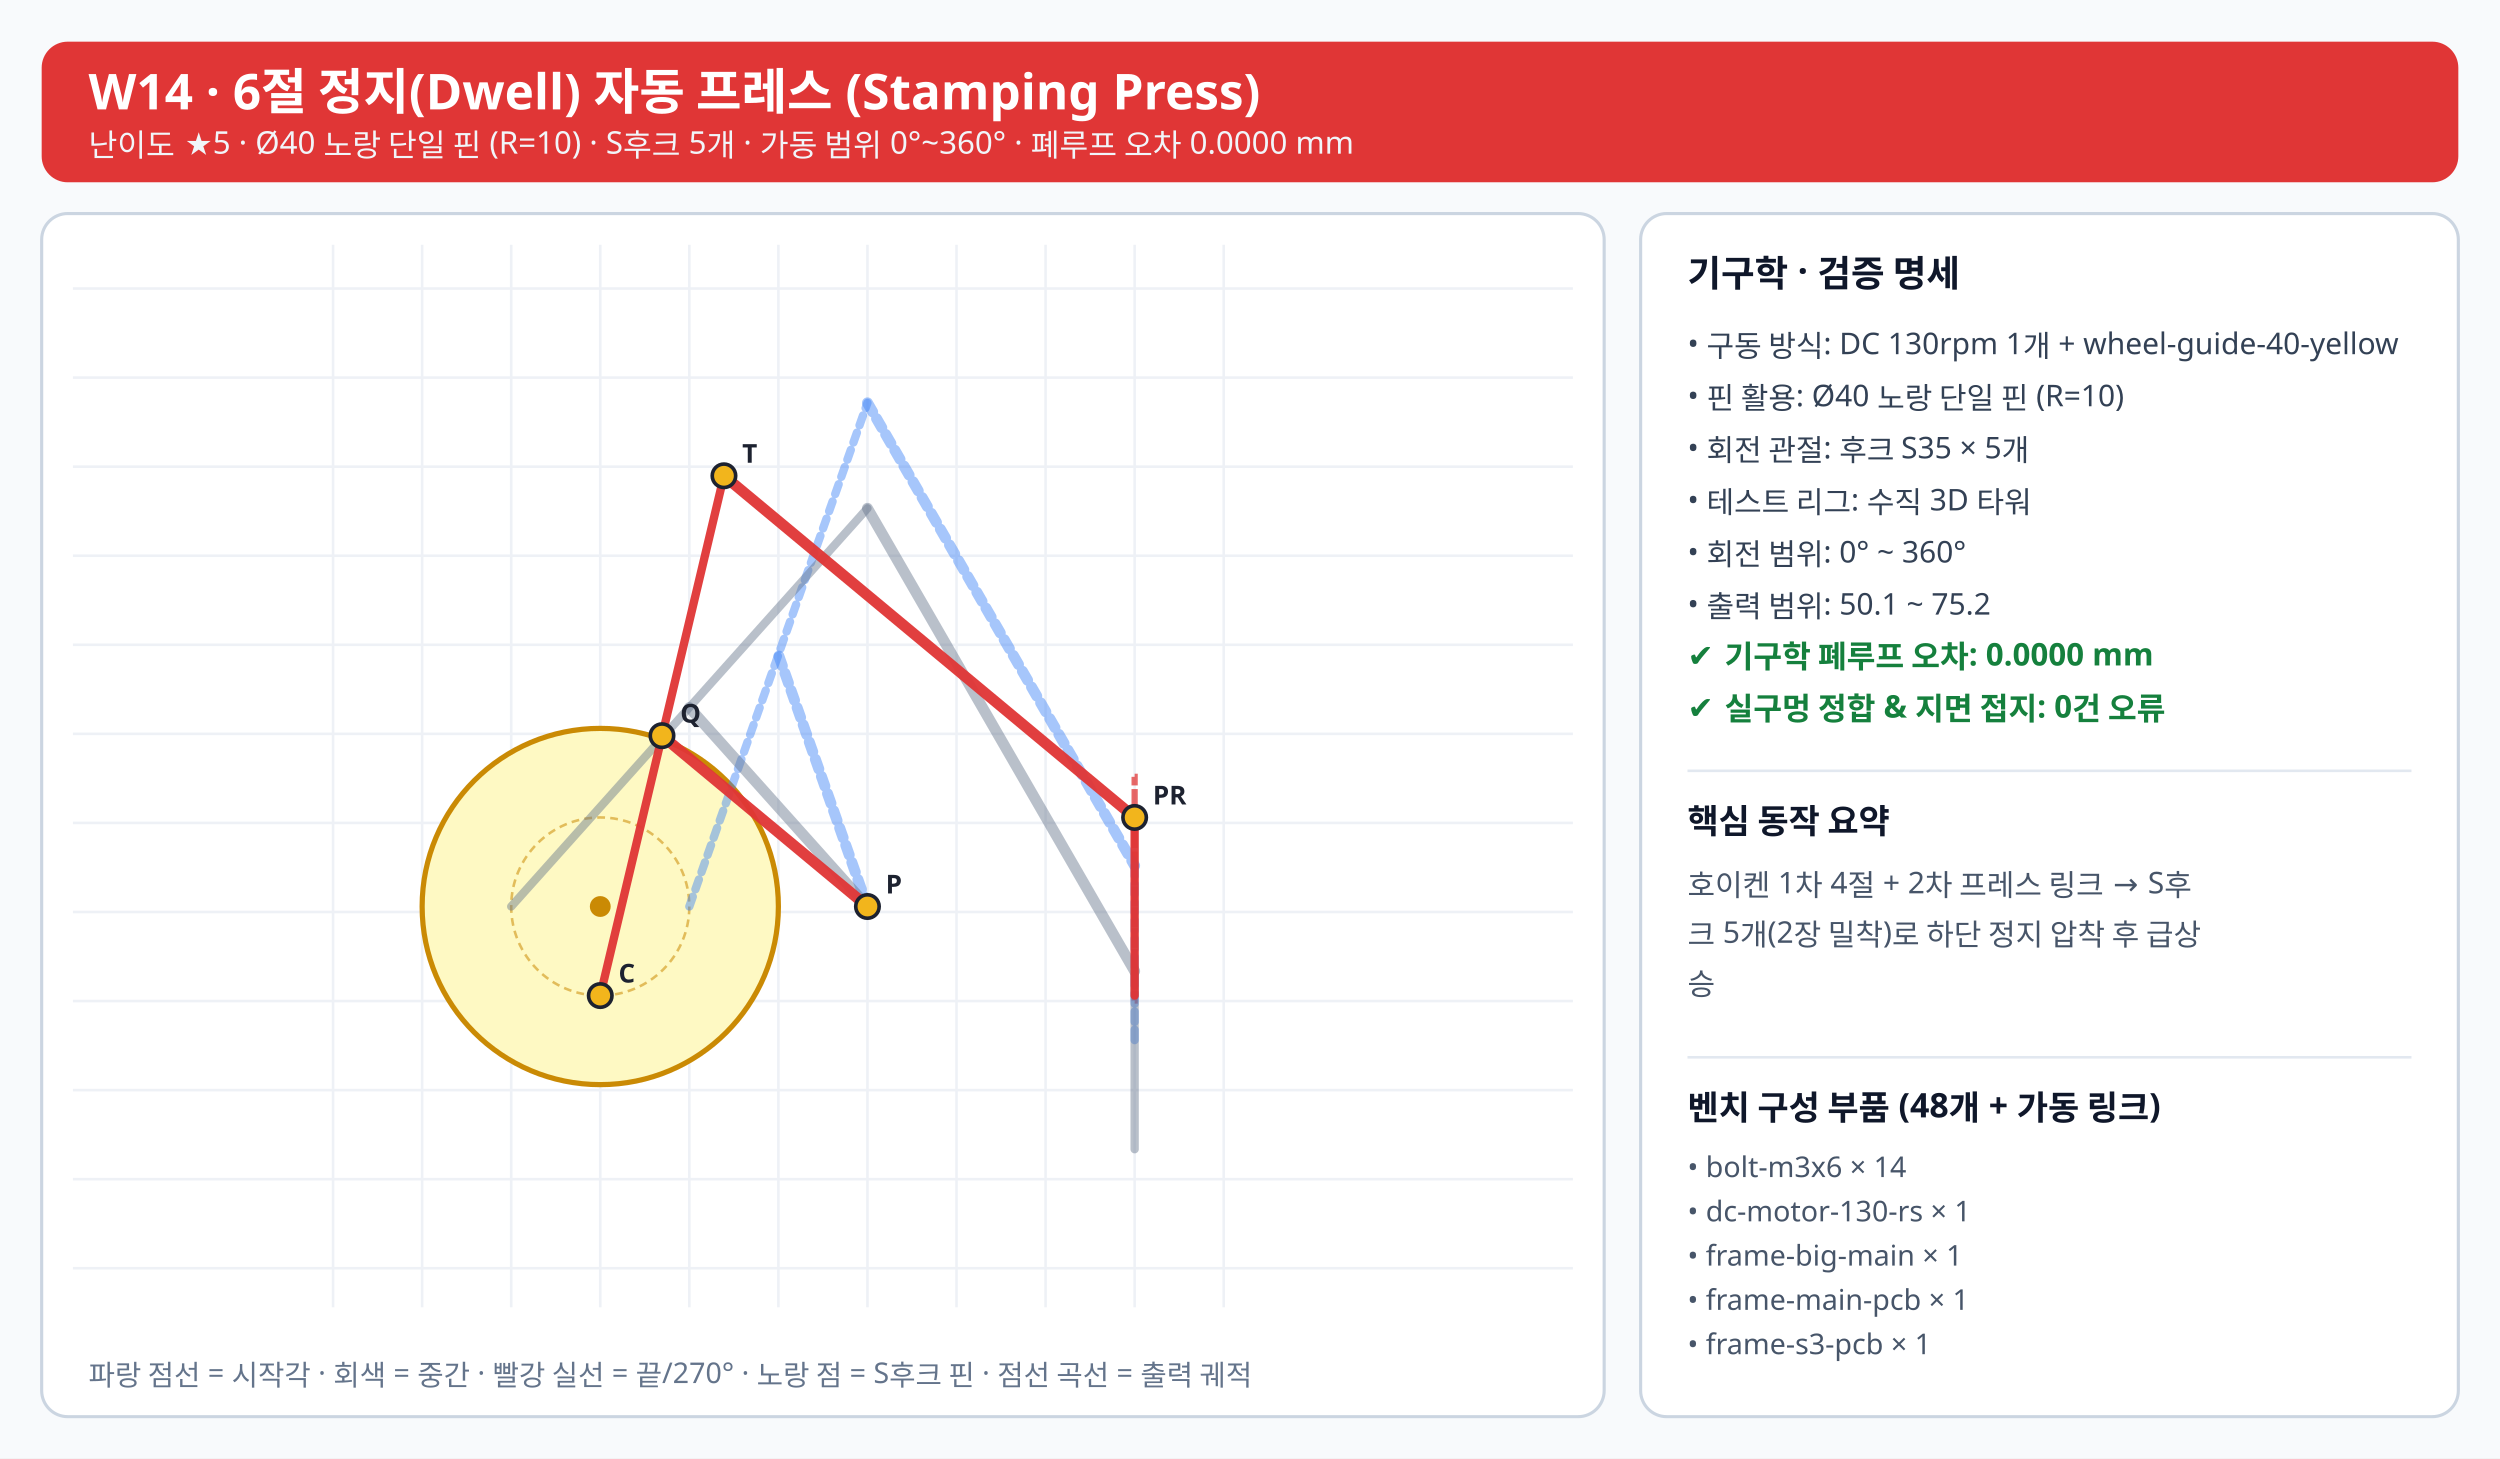
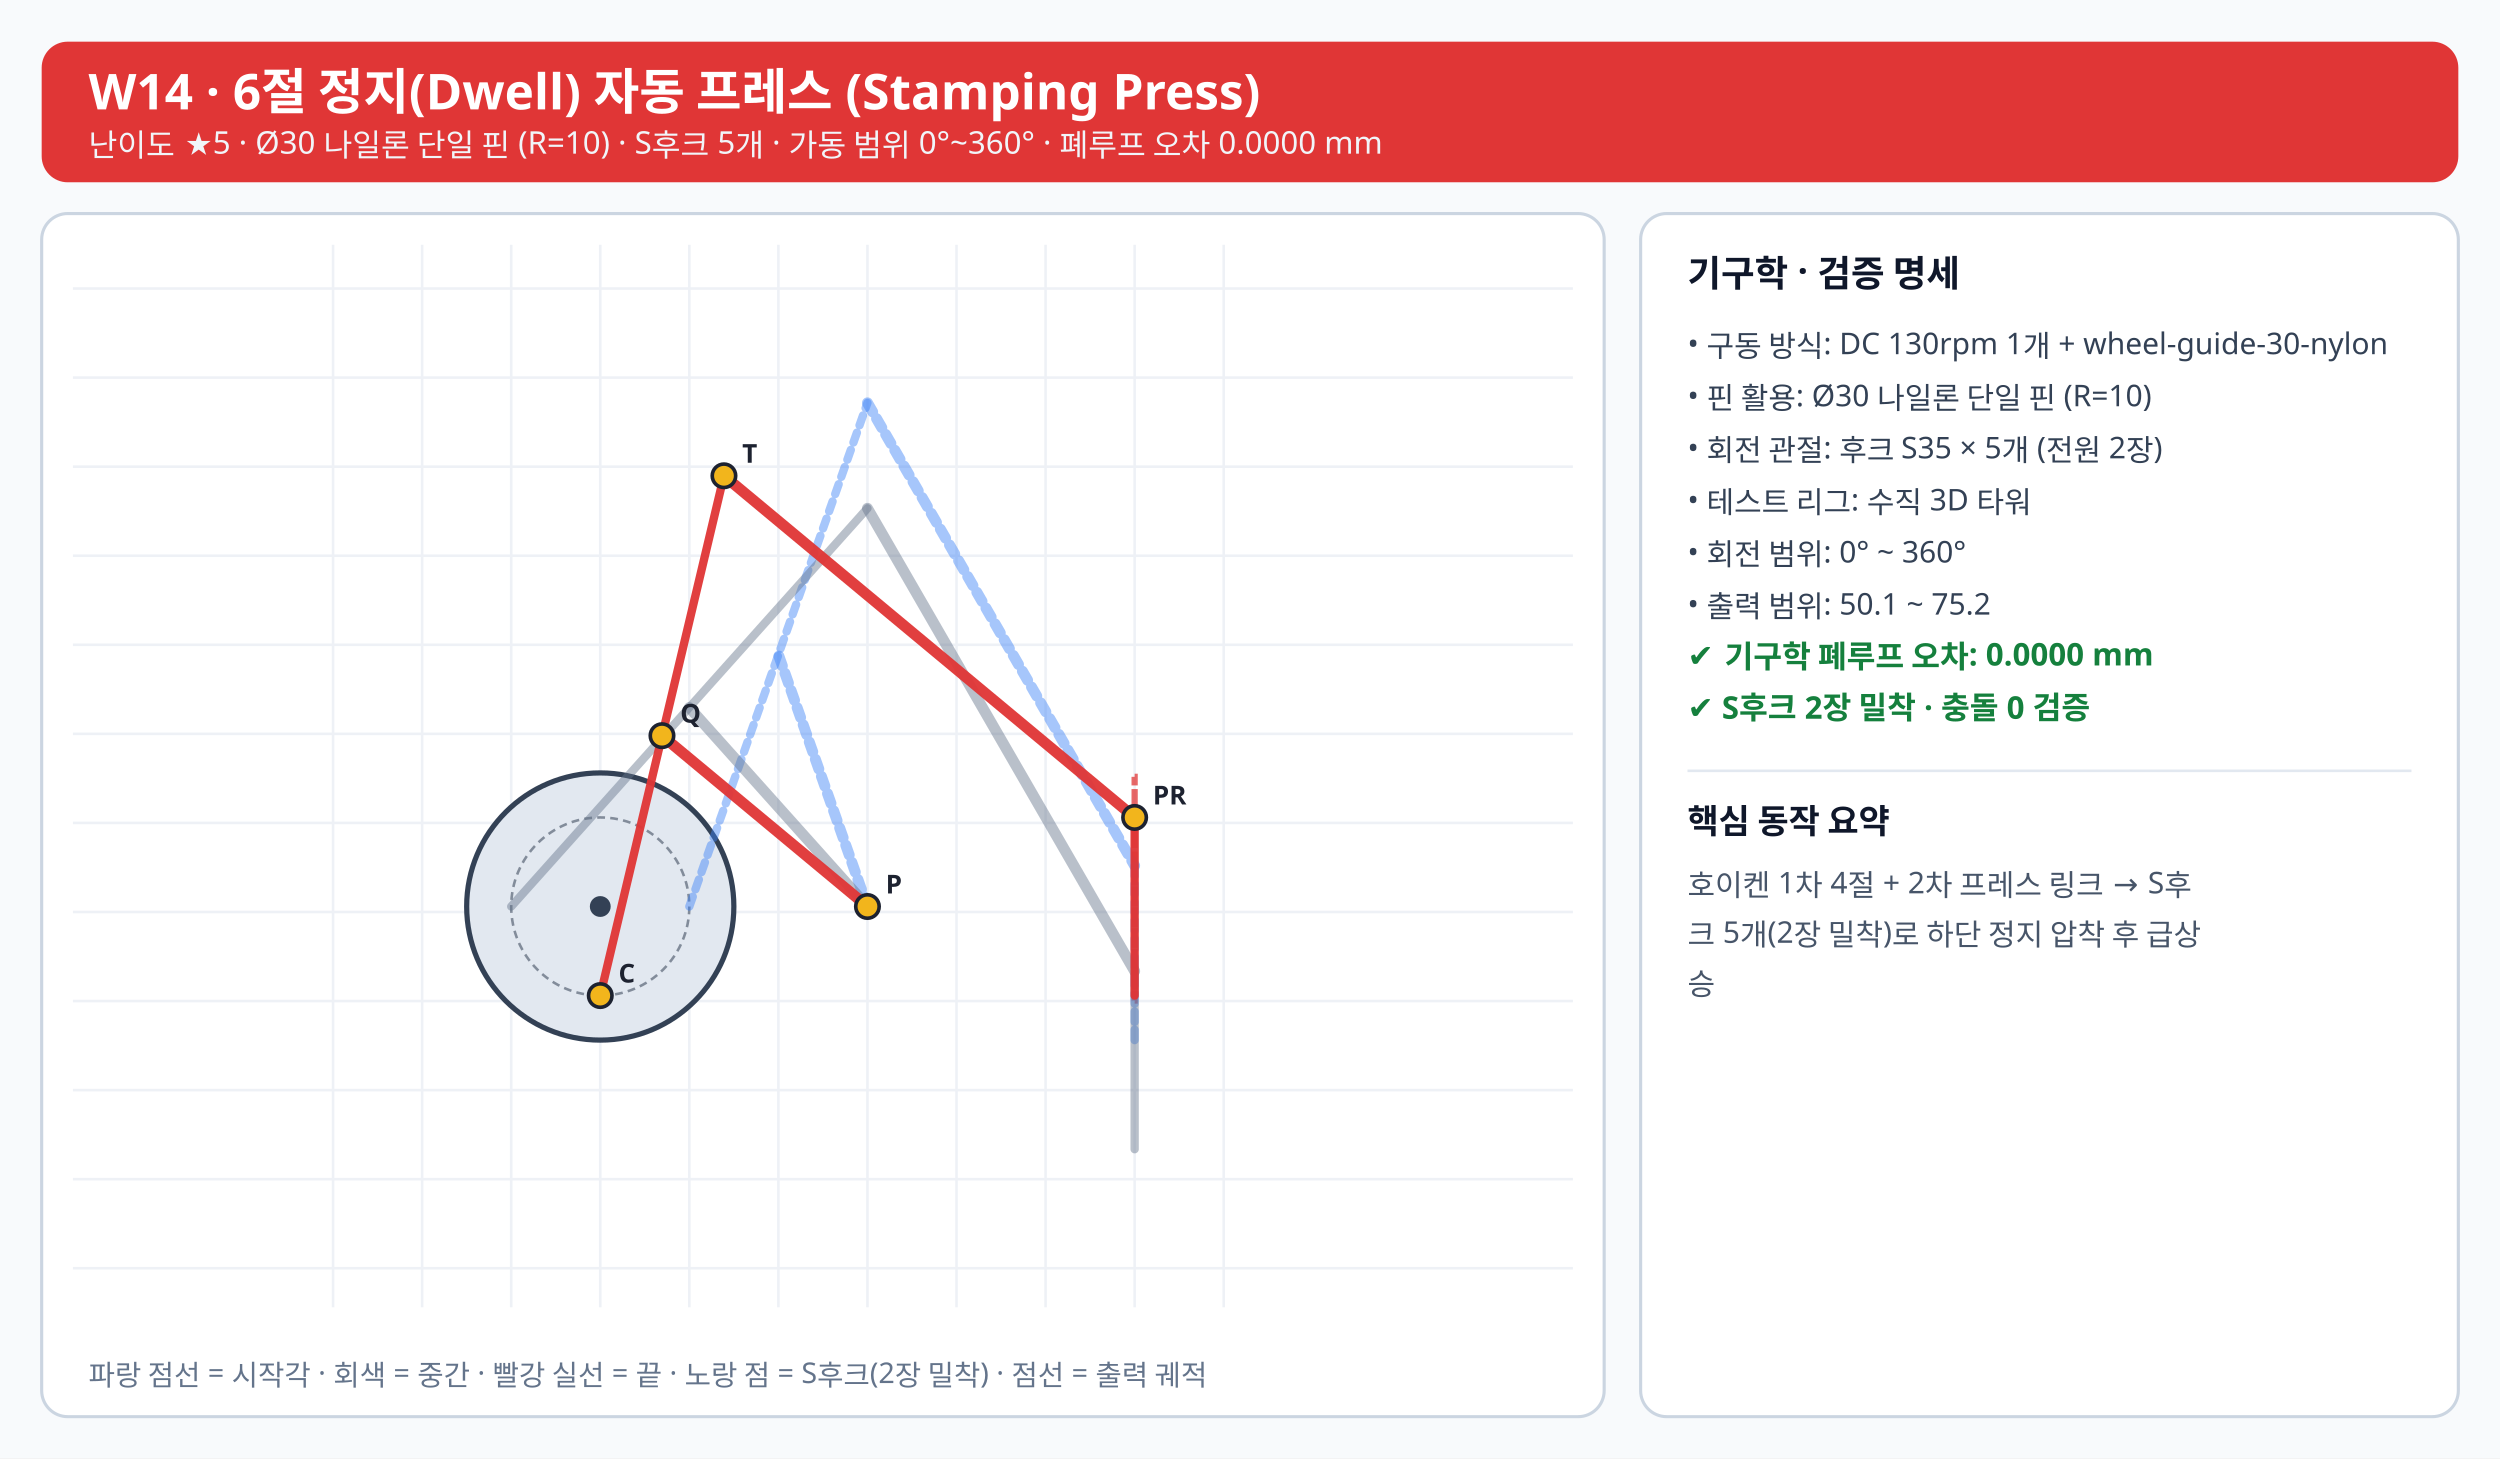
<svg xmlns="http://www.w3.org/2000/svg" viewBox="0 0 960 560" font-family="Pretendard,Apple SD Gothic Neo,sans-serif">
  <rect width="960" height="560" fill="#f8fafc" />
  <rect x="16" y="16" width="928" height="54" rx="10" fill="#e03636" />
  <text x="34" y="42" fill="#fff" font-size="19" font-weight="800">W14 · 6절 정지(Dwell) 자동 프레스 (Stamping Press)</text>
-   <text x="34" y="60" fill="#f1f5f9" font-size="12">난이도 ★5 · Ø40 노랑 단일 핀 (R=10) · S후크 5개 · 가동 범위 0°~360° · 폐루프 오차 0.0000 mm</text>
+   <text x="34" y="60" fill="#f1f5f9" font-size="12">난이도 ★5 · Ø30 나일론 단일 핀 (R=10) · S후크 5개 · 가동 범위 0°~360° · 폐루프 오차 0.0000 mm</text>
  <rect x="16" y="82" width="600" height="462" rx="10" fill="#fff" stroke="#cbd5e1" stroke-width="1.2" />
  <line x1="127.9" y1="94" x2="127.9" y2="502" stroke="#eef1f6" stroke-width="1" />
  <line x1="162.1" y1="94" x2="162.1" y2="502" stroke="#eef1f6" stroke-width="1" />
  <line x1="196.3" y1="94" x2="196.3" y2="502" stroke="#eef1f6" stroke-width="1" />
  <line x1="230.5" y1="94" x2="230.5" y2="502" stroke="#eef1f6" stroke-width="1" />
  <line x1="264.7" y1="94" x2="264.7" y2="502" stroke="#eef1f6" stroke-width="1" />
  <line x1="298.9" y1="94" x2="298.9" y2="502" stroke="#eef1f6" stroke-width="1" />
  <line x1="333.1" y1="94" x2="333.1" y2="502" stroke="#eef1f6" stroke-width="1" />
  <line x1="367.3" y1="94" x2="367.3" y2="502" stroke="#eef1f6" stroke-width="1" />
  <line x1="401.5" y1="94" x2="401.5" y2="502" stroke="#eef1f6" stroke-width="1" />
  <line x1="435.7" y1="94" x2="435.7" y2="502" stroke="#eef1f6" stroke-width="1" />
  <line x1="469.9" y1="94" x2="469.9" y2="502" stroke="#eef1f6" stroke-width="1" />
  <line x1="28" y1="487.0" x2="604" y2="487.0" stroke="#eef1f6" stroke-width="1" />
  <line x1="28" y1="452.8" x2="604" y2="452.8" stroke="#eef1f6" stroke-width="1" />
  <line x1="28" y1="418.6" x2="604" y2="418.6" stroke="#eef1f6" stroke-width="1" />
  <line x1="28" y1="384.4" x2="604" y2="384.4" stroke="#eef1f6" stroke-width="1" />
  <line x1="28" y1="350.2" x2="604" y2="350.2" stroke="#eef1f6" stroke-width="1" />
  <line x1="28" y1="316.0" x2="604" y2="316.0" stroke="#eef1f6" stroke-width="1" />
  <line x1="28" y1="281.8" x2="604" y2="281.8" stroke="#eef1f6" stroke-width="1" />
  <line x1="28" y1="247.6" x2="604" y2="247.6" stroke="#eef1f6" stroke-width="1" />
  <line x1="28" y1="213.4" x2="604" y2="213.4" stroke="#eef1f6" stroke-width="1" />
  <line x1="28" y1="179.2" x2="604" y2="179.2" stroke="#eef1f6" stroke-width="1" />
  <line x1="28" y1="145.0" x2="604" y2="145.0" stroke="#eef1f6" stroke-width="1" />
  <line x1="28" y1="110.8" x2="604" y2="110.8" stroke="#eef1f6" stroke-width="1" />
-   <circle cx="230.5" cy="348.1" r="68.4" fill="#fef9c3" stroke="#ca8a04" stroke-width="2.0" />
-   <circle cx="230.5" cy="348.1" r="34.2" fill="none" stroke="#ca8a04" stroke-width="1" stroke-opacity="0.55" stroke-dasharray="3 2" />
-   <circle cx="230.5" cy="348.1" r="4" fill="#ca8a04" />
+   <circle cx="230.5" cy="348.1" r="51.3" fill="#e2e8f0" stroke="#334155" stroke-width="2.0" />
+   <circle cx="230.5" cy="348.1" r="34.2" fill="none" stroke="#334155" stroke-width="1" stroke-opacity="0.55" stroke-dasharray="3 2" />
+   <circle cx="230.5" cy="348.1" r="4" fill="#334155" />
  <polyline points="435.7,332.4 435.7,334.3 435.7,336.3 435.7,338.2 435.7,340.1 435.7,342.0 435.7,343.8 435.7,345.6 435.7,347.4 435.7,349.2 435.7,350.9 435.7,352.5 435.7,354.1 435.7,355.7 435.7,357.2 435.7,358.7 435.7,360.1 435.7,361.5 435.7,362.8 435.7,364.1 435.7,365.3 435.7,366.5 435.7,367.6 435.7,368.6 435.7,369.7 435.7,370.7 435.7,371.6 435.7,372.5 435.7,373.3 435.7,374.1 435.7,374.9 435.7,375.6 435.7,376.3 435.7,377.0 435.7,377.6 435.7,378.2 435.7,378.7 435.7,379.2 435.7,379.7 435.7,380.2 435.7,380.6 435.7,381.0 435.7,381.4 435.7,381.7 435.7,382.0 435.7,382.3 435.7,382.6 435.7,382.9 435.7,383.1 435.7,383.3 435.7,383.5 435.7,383.6 435.7,383.8 435.7,383.9 435.7,384.0 435.7,384.1 435.7,384.1 435.7,384.2 435.7,384.2 435.7,384.2 435.7,384.1 435.7,384.1 435.7,384.0 435.7,384.0 435.7,383.9 435.7,383.7 435.7,383.6 435.7,383.4 435.7,383.2 435.7,383.0 435.7,382.8 435.7,382.5 435.7,382.3 435.7,382.0 435.7,381.6 435.7,381.3 435.7,380.9 435.7,380.5 435.7,380.1 435.7,379.6 435.7,379.2 435.7,378.7 435.7,378.1 435.7,377.6 435.7,377.0 435.7,376.4 435.7,375.7 435.7,375.1 435.7,374.4 435.7,373.7 435.7,372.9 435.7,372.1 435.7,371.3 435.7,370.5 435.7,369.6 435.7,368.7 435.7,367.7 435.7,366.8 435.7,365.8 435.7,364.8 435.7,363.7 435.7,362.6 435.7,361.5 435.7,360.4 435.7,359.2 435.7,358.0 435.7,356.8 435.7,355.5 435.7,354.2 435.7,352.9 435.7,351.6 435.7,350.2 435.7,348.8 435.7,347.4 435.7,346.0 435.7,344.6 435.7,343.1 435.7,341.6 435.7,340.1 435.7,338.6 435.7,337.1 435.7,335.5 435.7,334.0 435.7,332.4 435.7,330.8 435.7,329.3 435.7,327.7 435.7,326.1 435.7,324.6 435.7,323.0 435.7,321.4 435.7,319.9 435.7,318.4 435.7,316.9 435.7,315.4 435.7,313.9 435.7,312.5 435.7,311.2 435.7,309.8 435.7,308.5 435.7,307.3 435.7,306.1 435.7,305.0 435.7,303.9 435.7,303.0 435.7,302.1 435.7,301.2 435.7,300.5 435.7,299.9 435.7,299.4 435.7,298.9 435.7,298.6 435.7,298.4 435.7,298.3 435.7,298.3 435.7,298.5 435.7,298.7 435.7,299.1 435.7,299.6 435.7,300.2 435.7,300.9 435.7,301.8 435.7,302.7 435.7,303.8 435.7,304.9 435.7,306.2 435.7,307.5 435.7,309.0 435.7,310.5 435.7,312.0 435.7,313.7 435.7,315.4 435.7,317.2 435.7,319.0 435.7,320.8 435.7,322.7 435.7,324.6 435.7,326.5 435.7,328.5 435.7,330.4 435.7,332.4" fill="none" stroke="#e03636" stroke-width="2.4" stroke-opacity="0.75" stroke-dasharray="5 3" />
  <line x1="264.7" y1="348.1" x2="333.1" y2="154.7" stroke="#3b82f6" stroke-width="3.2" stroke-linecap="round" stroke-opacity="0.45" stroke-dasharray="4 3" />
  <line x1="333.1" y1="348.1" x2="298.9" y2="251.4" stroke="#3b82f6" stroke-width="4.2" stroke-linecap="round" stroke-opacity="0.45" stroke-dasharray="4 3" />
  <line x1="333.1" y1="154.7" x2="435.7" y2="332.4" stroke="#3b82f6" stroke-width="4.2" stroke-linecap="round" stroke-opacity="0.45" stroke-dasharray="4 3" />
  <line x1="435.7" y1="332.4" x2="435.7" y2="400.8" stroke="#3b82f6" stroke-width="3.2" stroke-linecap="round" stroke-opacity="0.45" stroke-dasharray="4 3" />
  <line x1="196.3" y1="348.1" x2="333.1" y2="195.2" stroke="#64748b" stroke-width="3.2" stroke-linecap="round" stroke-opacity="0.45" />
  <line x1="333.1" y1="348.1" x2="264.7" y2="271.7" stroke="#64748b" stroke-width="4.2" stroke-linecap="round" stroke-opacity="0.45" />
  <line x1="333.1" y1="195.2" x2="435.7" y2="372.9" stroke="#64748b" stroke-width="4.2" stroke-linecap="round" stroke-opacity="0.45" />
  <line x1="435.7" y1="372.9" x2="435.7" y2="441.3" stroke="#64748b" stroke-width="3.2" stroke-linecap="round" stroke-opacity="0.45" />
  <line x1="230.5" y1="382.3" x2="278.0" y2="182.7" stroke="#e03636" stroke-width="3.2" stroke-linecap="round" stroke-opacity="0.95" />
  <line x1="333.1" y1="348.1" x2="254.2" y2="282.5" stroke="#e03636" stroke-width="4.2" stroke-linecap="round" stroke-opacity="0.95" />
  <line x1="278.0" y1="182.7" x2="435.7" y2="313.9" stroke="#e03636" stroke-width="4.2" stroke-linecap="round" stroke-opacity="0.95" />
  <line x1="435.7" y1="313.9" x2="435.7" y2="382.3" stroke="#e03636" stroke-width="3.2" stroke-linecap="round" stroke-opacity="0.95" />
  <circle cx="230.5" cy="382.3" r="4.5" fill="#f2b51c" stroke="#1d2230" stroke-width="1.4" />
  <text x="237.5" y="377.3" font-size="10" font-weight="700" fill="#1d2230">C</text>
  <circle cx="254.2" cy="282.5" r="4.5" fill="#f2b51c" stroke="#1d2230" stroke-width="1.4" />
  <text x="261.2" y="277.5" font-size="10" font-weight="700" fill="#1d2230">Q</text>
  <circle cx="333.1" cy="348.1" r="4.5" fill="#f2b51c" stroke="#1d2230" stroke-width="1.4" />
  <text x="340.1" y="343.1" font-size="10" font-weight="700" fill="#1d2230">P</text>
  <circle cx="278.0" cy="182.7" r="4.5" fill="#f2b51c" stroke="#1d2230" stroke-width="1.4" />
  <text x="285.0" y="177.7" font-size="10" font-weight="700" fill="#1d2230">T</text>
  <circle cx="435.7" cy="313.9" r="4.5" fill="#f2b51c" stroke="#1d2230" stroke-width="1.4" />
  <text x="442.7" y="308.9" font-size="10" font-weight="700" fill="#1d2230">PR</text>
-   <text x="34" y="532" fill="#64748b" font-size="11">파랑 점선 = 시작각 · 회색 = 중간 · 빨강 실선 = 끝/270° · 노랑 점 = S후크 핀 · 점선 곡선 = 출력 궤적</text>
+   <text x="34" y="532" fill="#64748b" font-size="11">파랑 점선 = 시작각 · 회색 = 중간 · 빨강 실선 = 끝 · 노랑 점 = S후크(2장 밀착) · 점선 = 출력 궤적</text>
  <rect x="630" y="82" width="314" height="462" rx="10" fill="#fff" stroke="#cbd5e1" stroke-width="1.2" />
  <text x="648" y="110" fill="#0f172a" font-size="14" font-weight="800">기구학 · 검증 명세</text>
-   <text x="648" y="136" fill="#334155" font-size="11.5">• 구동 방식: DC 130rpm 1개 + wheel-guide-40-yellow</text>
-   <text x="648" y="156" fill="#334155" font-size="11.5">• 핀 활용: Ø40 노랑 단일 핀 (R=10)</text>
-   <text x="648" y="176" fill="#334155" font-size="11.5">• 회전 관절: 후크 S35 × 5개</text>
+   <text x="648" y="136" fill="#334155" font-size="11.5">• 구동 방식: DC 130rpm 1개 + wheel-guide-30-nylon</text>
+   <text x="648" y="156" fill="#334155" font-size="11.5">• 핀 활용: Ø30 나일론 단일 핀 (R=10)</text>
+   <text x="648" y="176" fill="#334155" font-size="11.5">• 회전 관절: 후크 S35 × 5개 (전원 2장)</text>
  <text x="648" y="196" fill="#334155" font-size="11.5">• 테스트 리그: 수직 3D 타워</text>
  <text x="648" y="216" fill="#334155" font-size="11.5">• 회전 범위: 0° ~ 360°</text>
  <text x="648" y="236" fill="#334155" font-size="11.5">• 출력 범위: 50.1 ~ 75.2</text>
  <text x="648" y="256" fill="#15803d" font-size="12" font-weight="800">✔ 기구학 폐루프 오차: 0.0000 mm</text>
-   <text x="648" y="276" fill="#15803d" font-size="12" font-weight="800">✔ 실구멍 정합 &amp; 지면 접지: 0건 오류</text>
+   <text x="648" y="276" fill="#15803d" font-size="12" font-weight="800">✔ S후크 2장 밀착 · 충돌 0 검증</text>
  <line x1="648" y1="296" x2="926" y2="296" stroke="#e2e8f0" />
  <text x="648" y="320" fill="#0f172a" font-size="13" font-weight="800">핵심 동작 요약</text>
  <text x="648" y="344" fill="#475569" font-size="11.5">호이켄 1차 4절 + 2차 프레스 링크 → S후</text>
  <text x="648" y="363" fill="#475569" font-size="11.5">크 5개(2장 밀착)로 하단 정지 압착 후 급상</text>
  <text x="648" y="382" fill="#475569" font-size="11.5">승</text>
-   <line x1="648" y1="406" x2="926" y2="406" stroke="#e2e8f0" />
-   <text x="648" y="430" fill="#0f172a" font-size="13" font-weight="800">벤치 구성 부품 (48개 + 가동 링크)</text>
-   <text x="648" y="452" fill="#475569" font-size="11">• bolt-m3x6 × 14</text>
-   <text x="648" y="469" fill="#475569" font-size="11">• dc-motor-130-rs × 1</text>
-   <text x="648" y="486" fill="#475569" font-size="11">• frame-big-main × 1</text>
-   <text x="648" y="503" fill="#475569" font-size="11">• frame-main-pcb × 1</text>
-   <text x="648" y="520" fill="#475569" font-size="11">• frame-s3-pcb × 1</text>
</svg>
